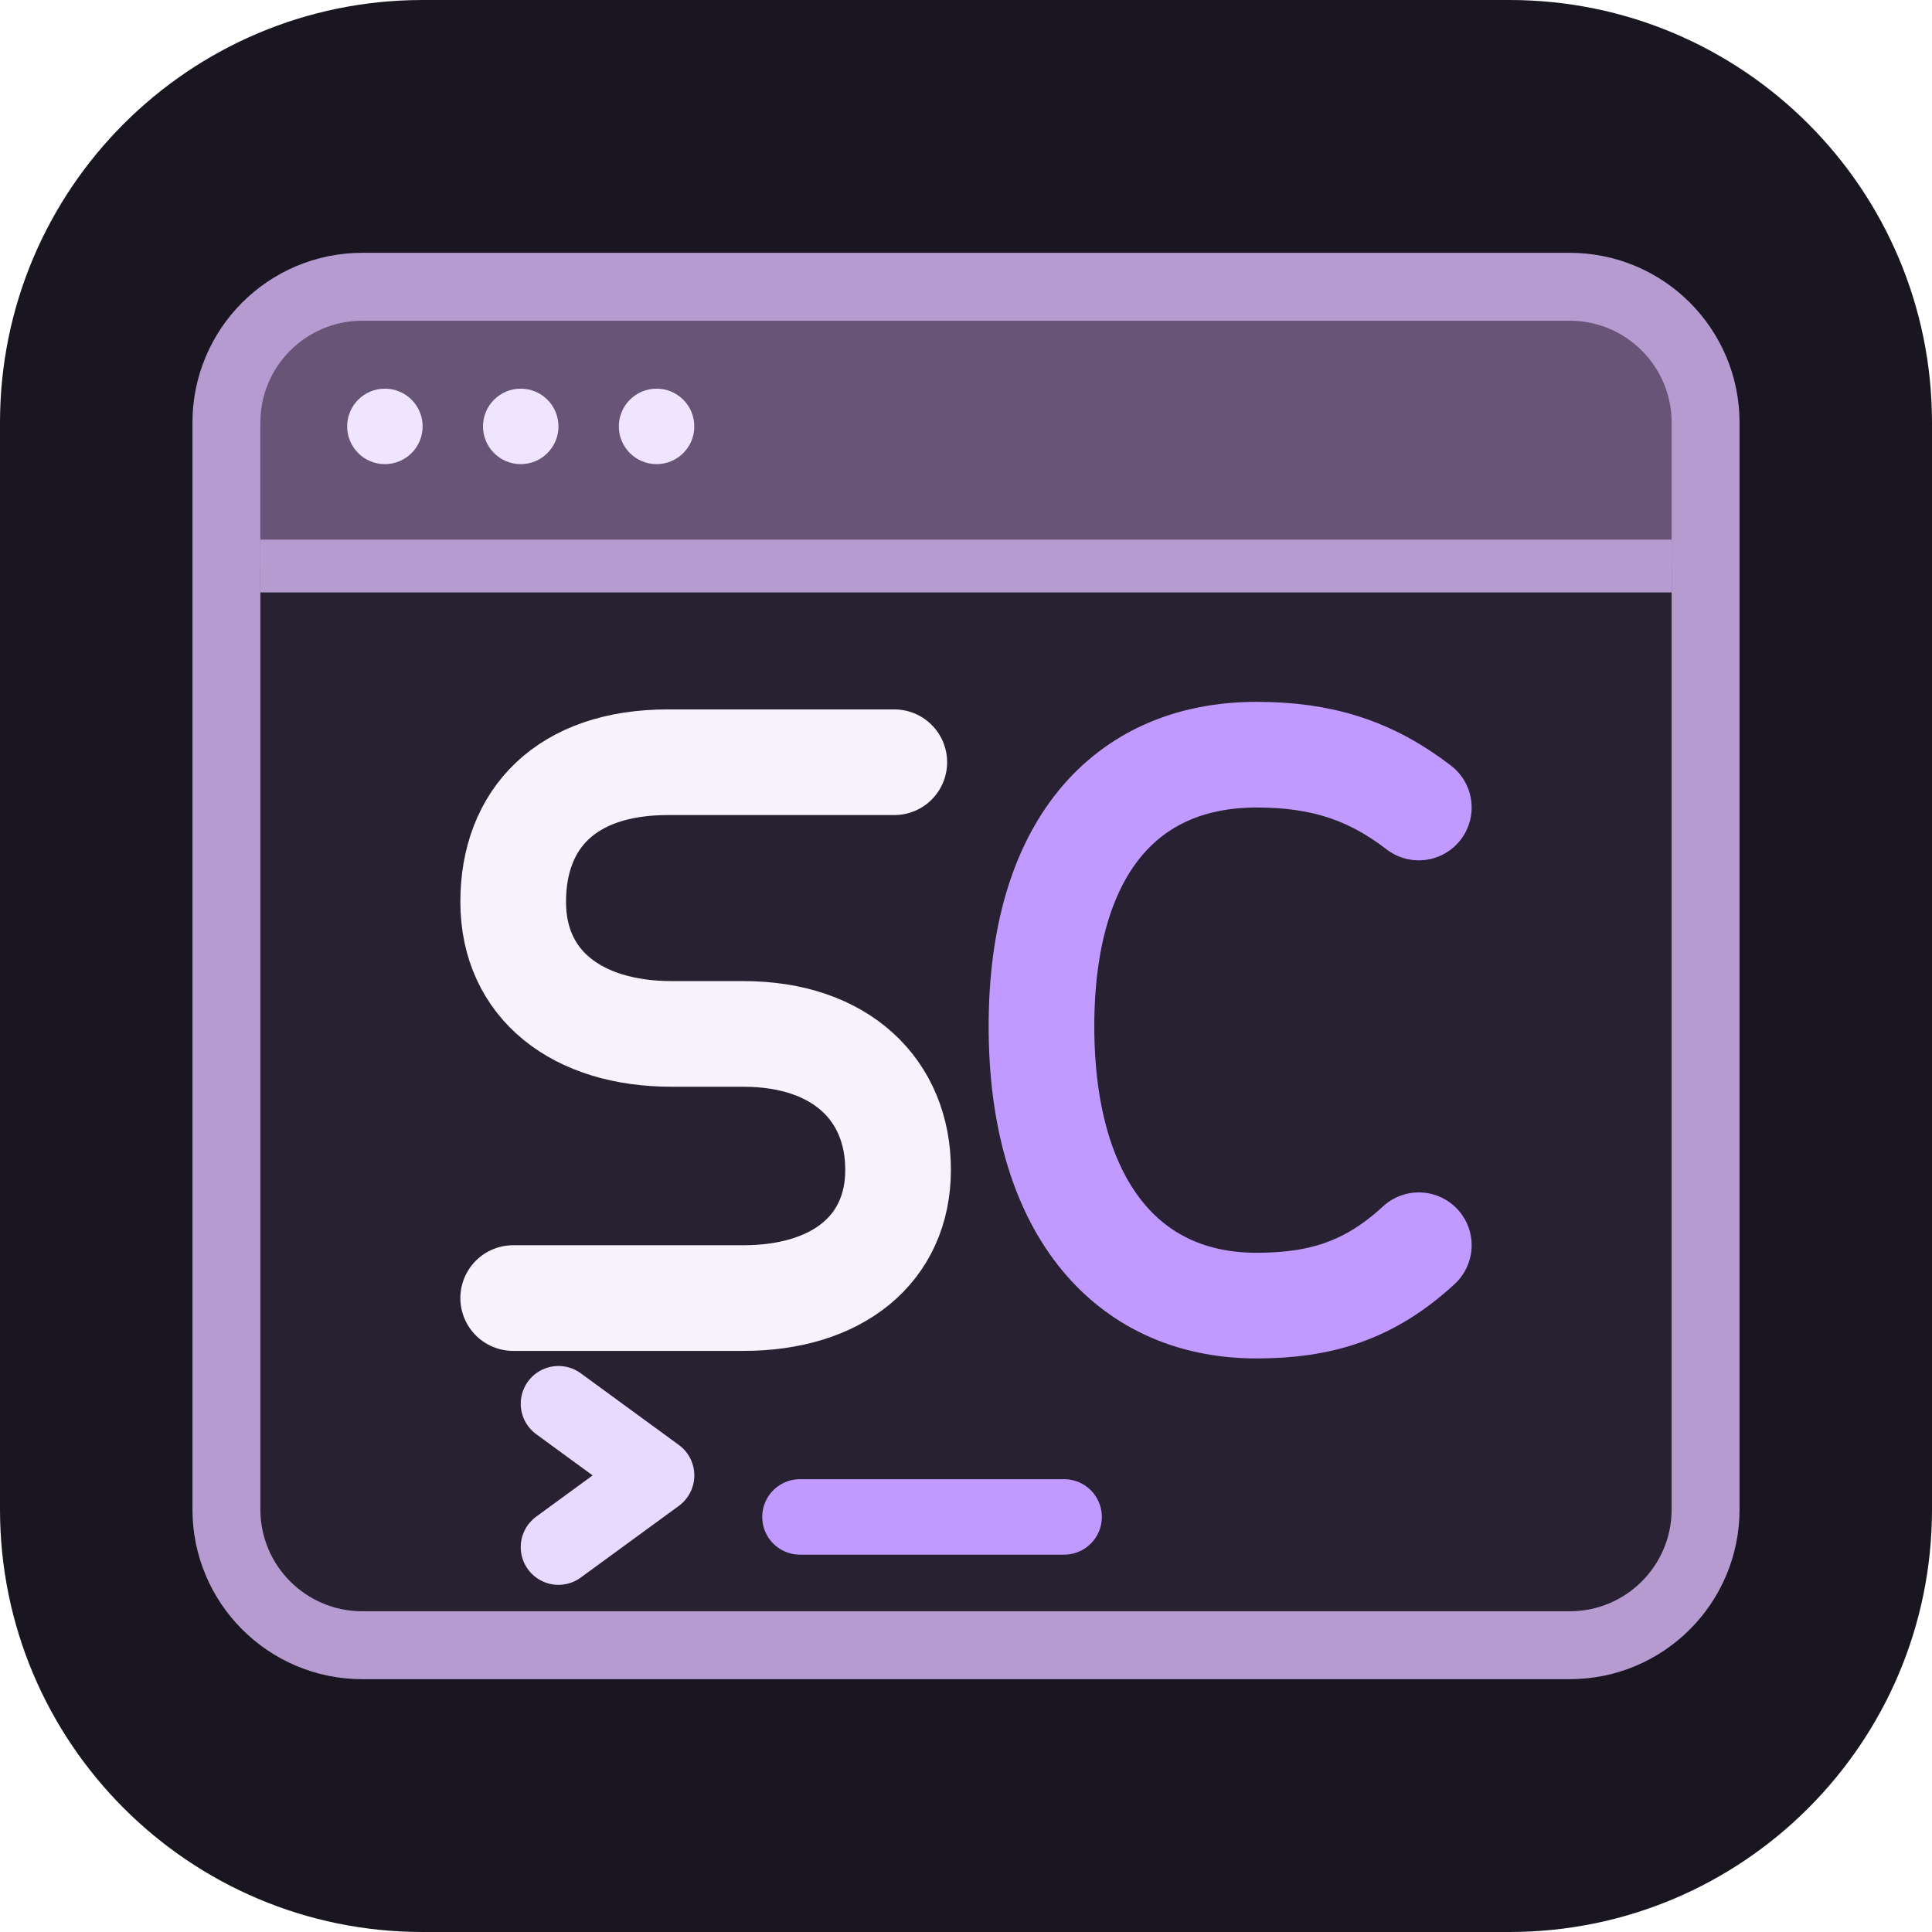
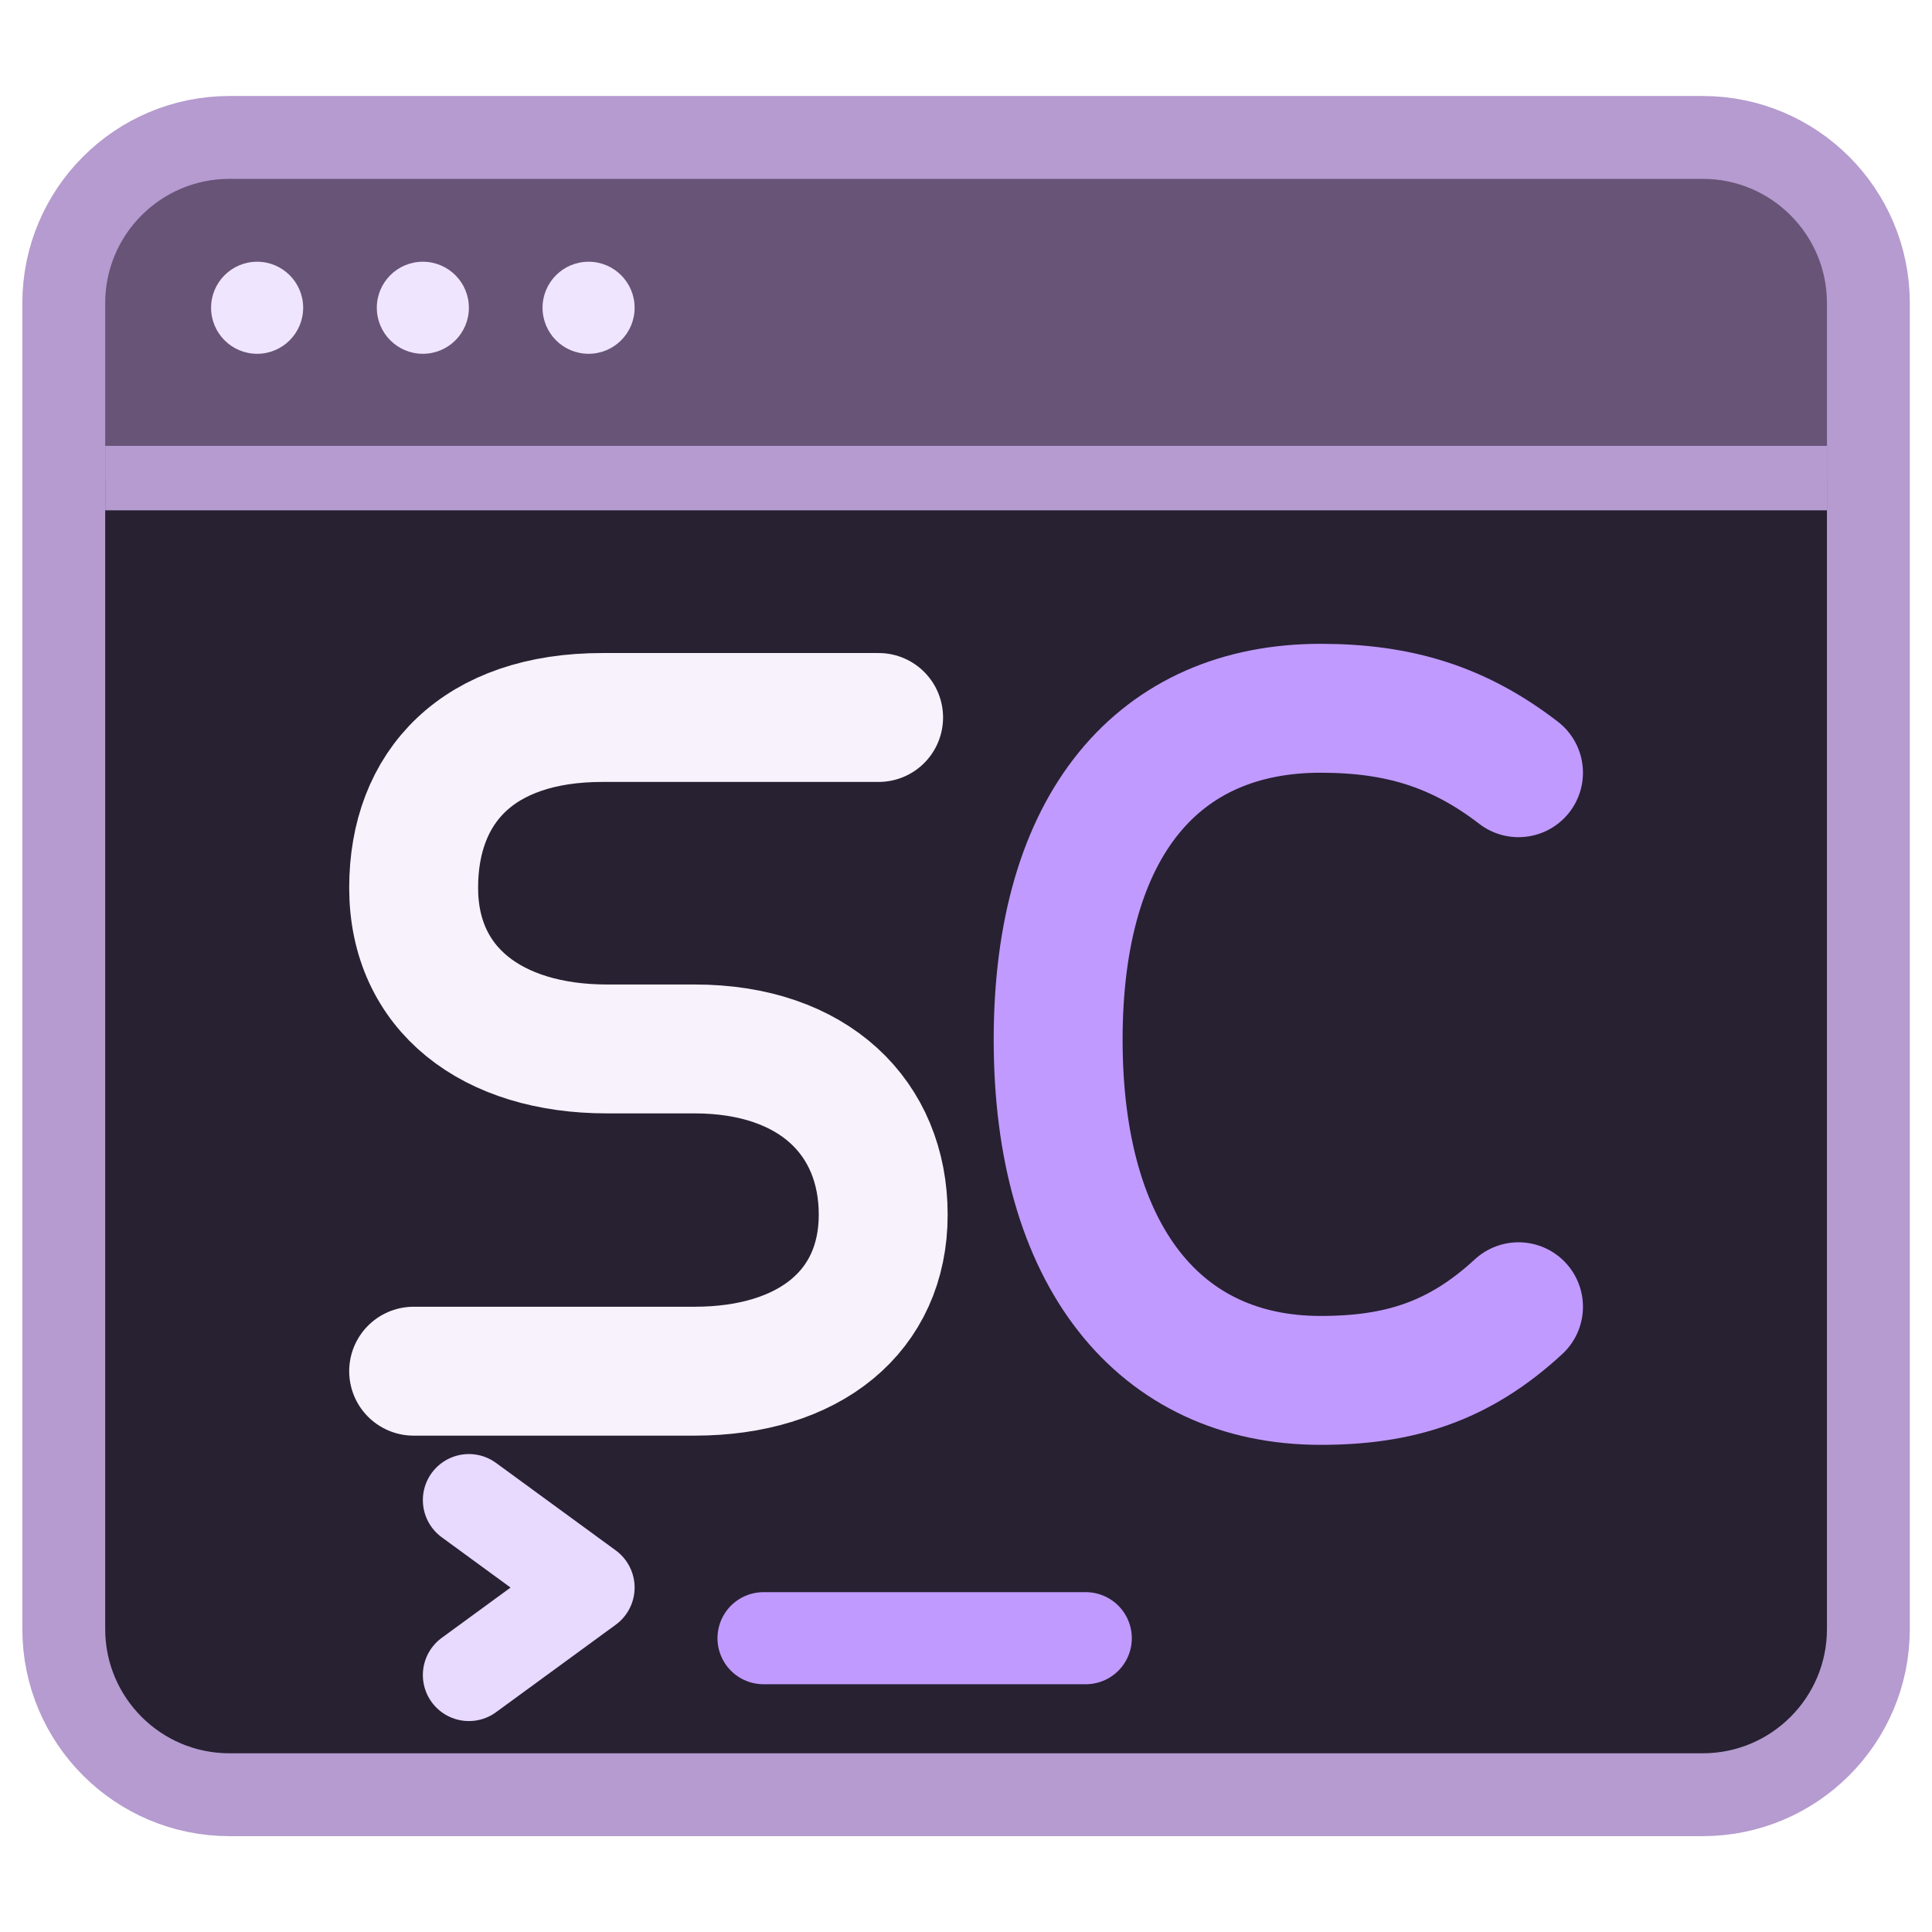
<svg xmlns="http://www.w3.org/2000/svg" viewBox="0 0 512 512" width="512" height="512" role="img" aria-labelledby="sc-title sc-desc">
-   <rect width="512" height="512" rx="112" fill="#191621" />
-   <rect x="60" y="76" width="392" height="360" rx="36" fill="#272132" />
-   <path d="M96 76H416A36 36 0 0 1 452 112V150H60V112A36 36 0 0 1 96 76Z" fill="#675477" />
-   <rect x="60" y="76" width="392" height="360" rx="36" fill="none" stroke="#b59bcf" stroke-width="18" />
-   <path d="M69 150H443" stroke="#b59bcf" stroke-width="14" />
-   <g fill="#f0e5ff">
-     <circle cx="102" cy="113" r="10" />
-     <circle cx="138" cy="113" r="10" />
-     <circle cx="174" cy="113" r="10" />
+   <g transform="translate(-56.3 -56.3) scale(1.22)">
+     <rect x="60" y="76" width="392" height="360" rx="36" fill="#272132" />
+     <path d="M96 76H416A36 36 0 0 1 452 112V150H60V112A36 36 0 0 1 96 76Z" fill="#675477" />
+     <rect x="60" y="76" width="392" height="360" rx="36" fill="none" stroke="#b59bcf" stroke-width="18" />
+     <path d="M69 150H443" stroke="#b59bcf" stroke-width="14" />
+     <g fill="#f0e5ff">
+       <circle cx="102" cy="113" r="10" />
+       <circle cx="138" cy="113" r="10" />
+       <circle cx="174" cy="113" r="10" />
+     </g>
+     <path d="M237 202H177C150 202 136 217 136 239S153 274 178 274H197C223 274 238 289 238 310S222 344 197 344H136" fill="none" stroke="#f7f2fc" stroke-width="28" stroke-linecap="round" stroke-linejoin="round" />
+     <path d="M376 214C363 204 350 200 333 200C298 200 276 225 276 272S298 346 333 346C350 346 363 342 376 330" fill="none" stroke="#c19aff" stroke-width="28" stroke-linecap="round" />
+     <path d="M148 372L174 391L148 410" fill="none" stroke="#e8d9ff" stroke-width="20" stroke-linecap="round" stroke-linejoin="round" />
+     <path d="M212 402H282" stroke="#c19aff" stroke-width="20" stroke-linecap="round" />
  </g>
-   <path d="M237 202H177C150 202 136 217 136 239S153 274 178 274H197C223 274 238 289 238 310S222 344 197 344H136" fill="none" stroke="#f7f2fc" stroke-width="28" stroke-linecap="round" stroke-linejoin="round" />
-   <path d="M376 214C363 204 350 200 333 200C298 200 276 225 276 272S298 346 333 346C350 346 363 342 376 330" fill="none" stroke="#c19aff" stroke-width="28" stroke-linecap="round" />
-   <path d="M148 372L174 391L148 410" fill="none" stroke="#e8d9ff" stroke-width="20" stroke-linecap="round" stroke-linejoin="round" />
-   <path d="M212 402H282" stroke="#c19aff" stroke-width="20" stroke-linecap="round" />
</svg>
